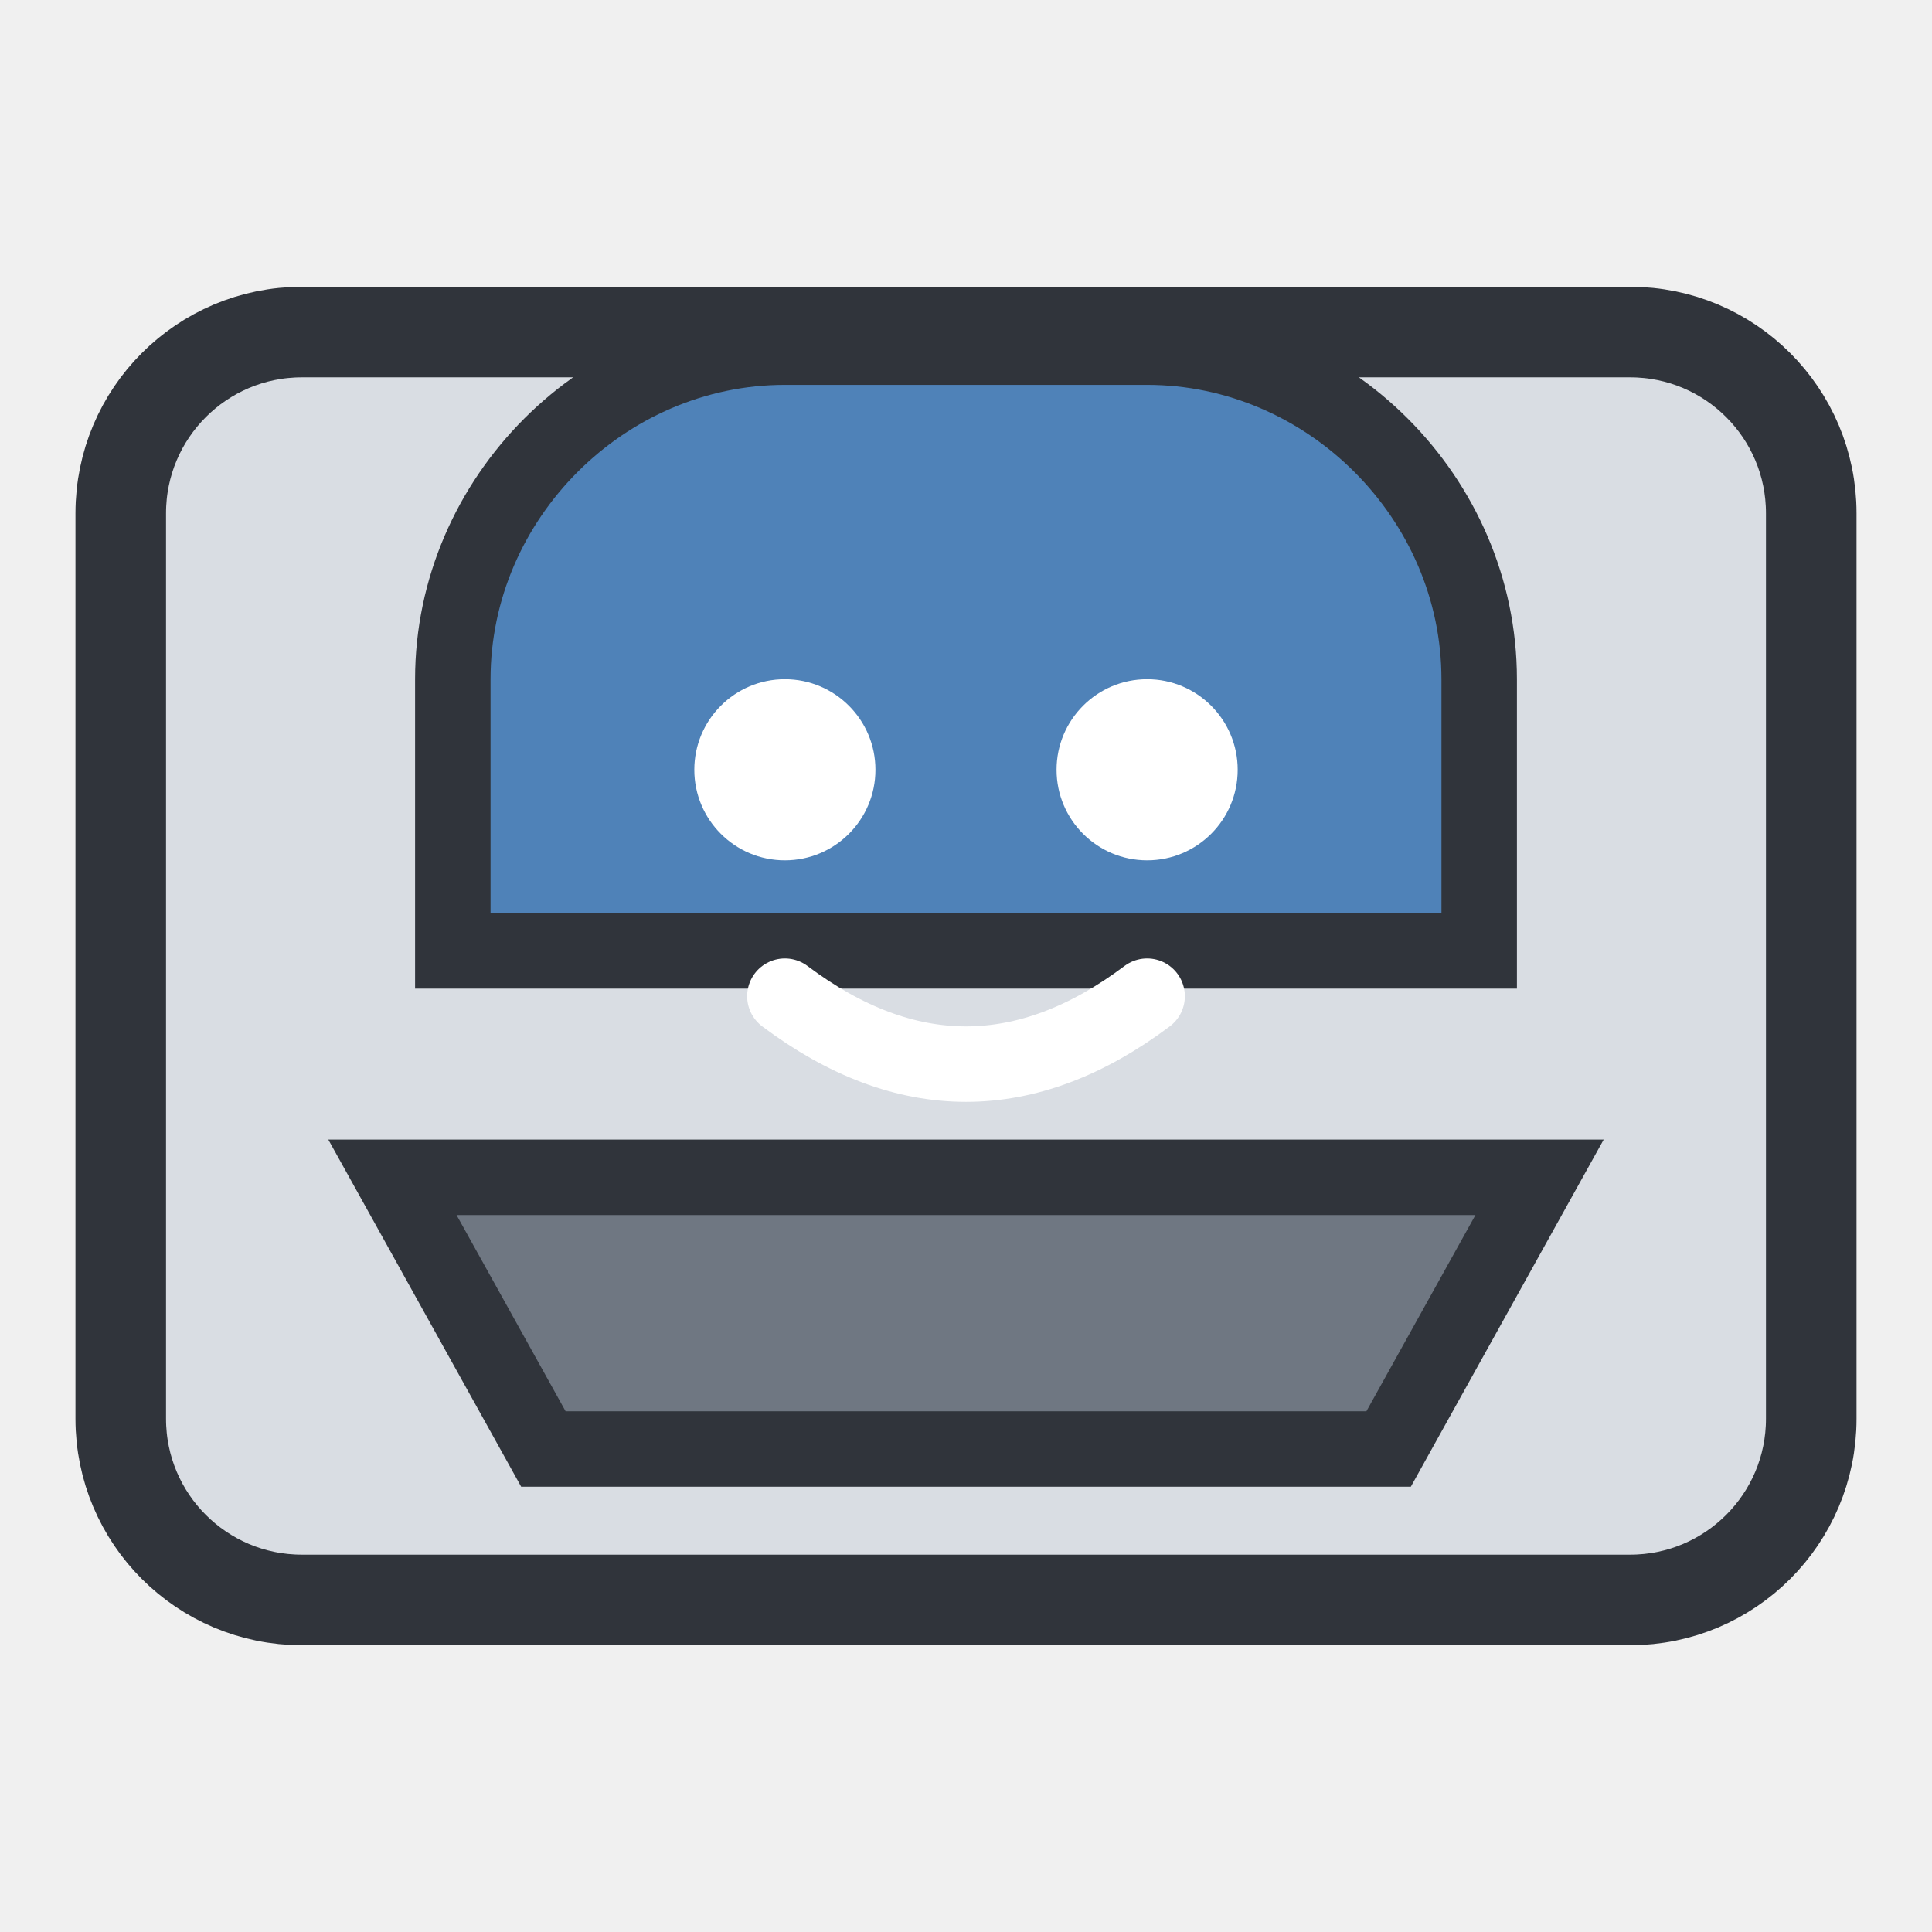
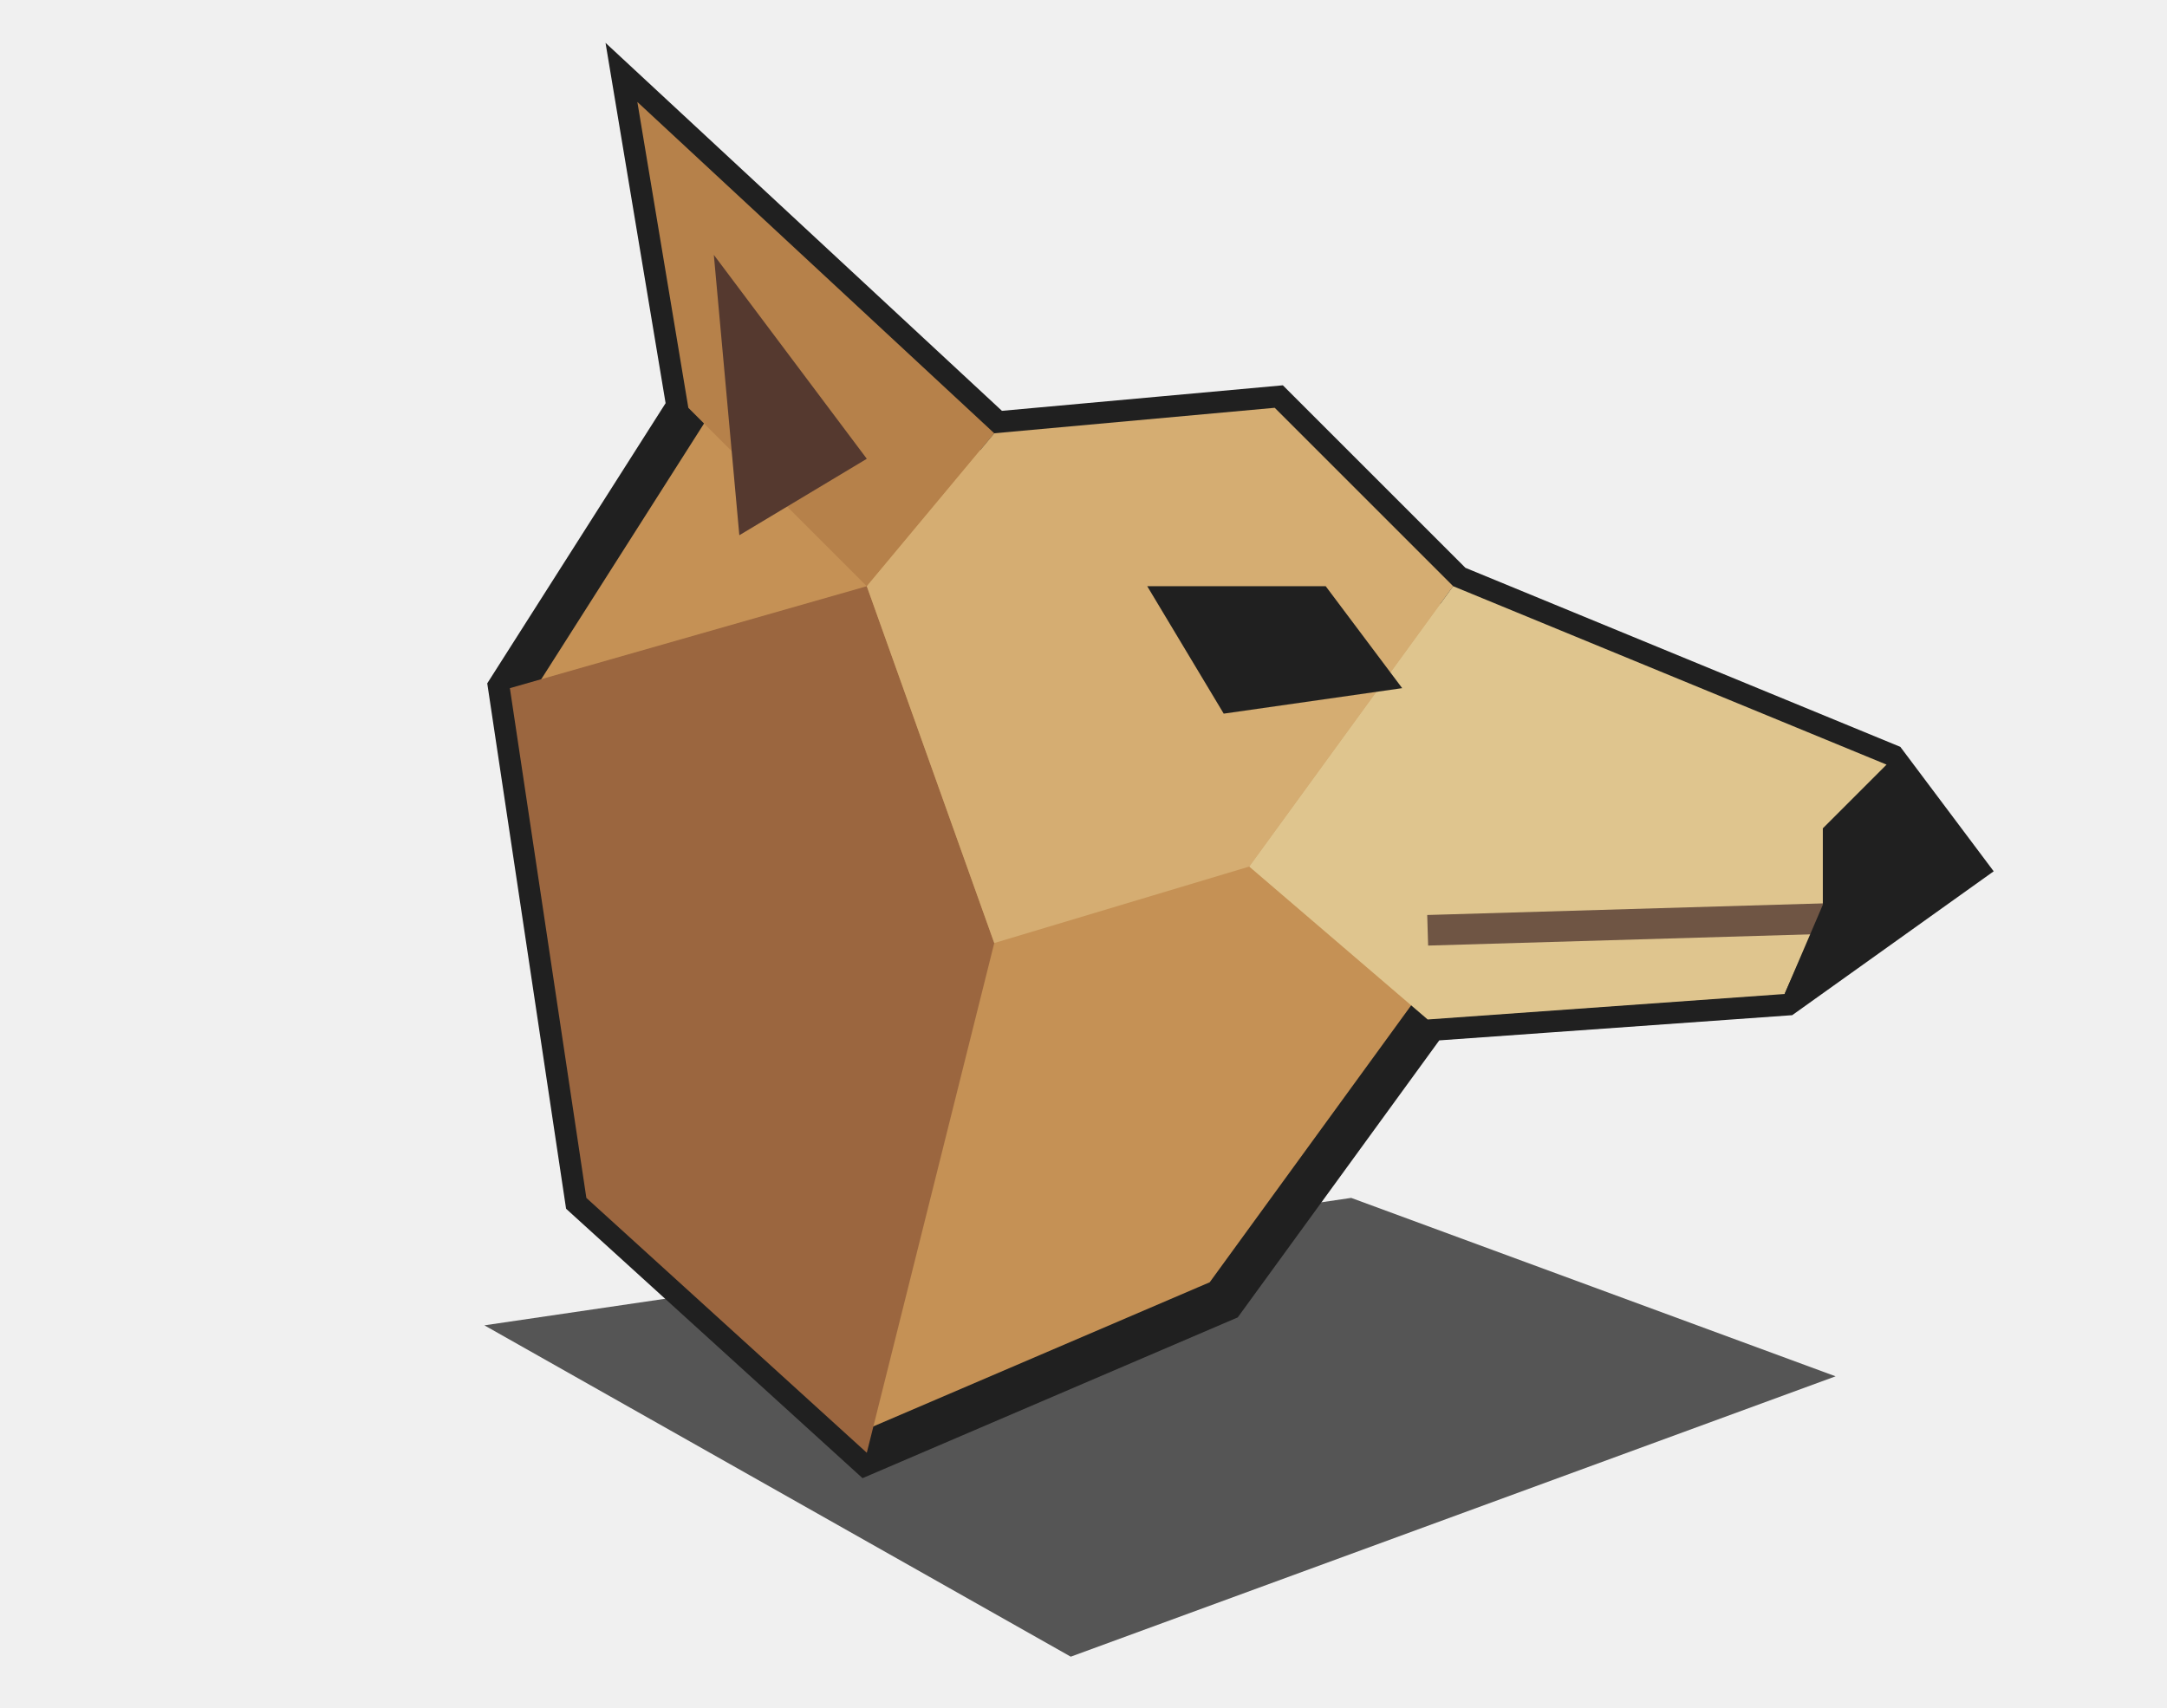
- <svg xmlns="http://www.w3.org/2000/svg" width="128" height="128" viewBox="0 0 128 128">
-   <rect x="8" y="22" width="112" height="84" rx="12" fill="#d9dde3" stroke="#30343b" stroke-width="6" />
-   <path d="M26 78h76l-10 18H36z" fill="#6f7782" stroke="#30343b" stroke-width="5" />
-   <path d="M30 45c0-12 10-22 22-22h24c12 0 22 10 22 22v18H30z" fill="#4f82b8" stroke="#30343b" stroke-width="5" />
-   <circle cx="52" cy="51" r="6" fill="#fff" />
-   <circle cx="76" cy="51" r="6" fill="#fff" />
-   <path d="M52 66c8 6 16 6 24 0" fill="none" stroke="#fff" stroke-width="5" stroke-linecap="round" />
+ <svg xmlns="http://www.w3.org/2000/svg" width="85" height="67" viewBox="0 0 85 67">
+   <polygon points="19,52 53,47 72,54 42,65" fill="#555555" />
+   <polygon points="23,47 20,27 27,16 25,4 39,17 50,16 57,23                    74,30 77,34 70,39 56,40 48,51 34,57" fill="#c59155" stroke="#202020" stroke-width="1.7" stroke-linejoin="miter" />
+   <polygon points="27,16 25,4 39,17 34,23" fill="#b6814a" />
+   <polygon points="28,10 34,18 29,21" fill="#55392f" />
+   <polygon points="23,47 20,27 34,23 39,37 34,57" fill="#9b663f" />
+   <polygon points="34,23 39,17 50,16 57,23 49,34 39,37" fill="#d5ad72" />
+   <polygon points="49,34 57,23 74,30 70,39 56,40" fill="#dfc58e" />
+   <polygon points="45,23 52,23 55,27 48,28" fill="#202020" />
+   <line x1="56" y1="36.5" x2="73" y2="36" stroke="#6f5544" stroke-width="1.2" />
+   <polygon points="74,30 77,34 70,39 71.5,35.5 71.5,32.5" fill="#202020" />
</svg>
